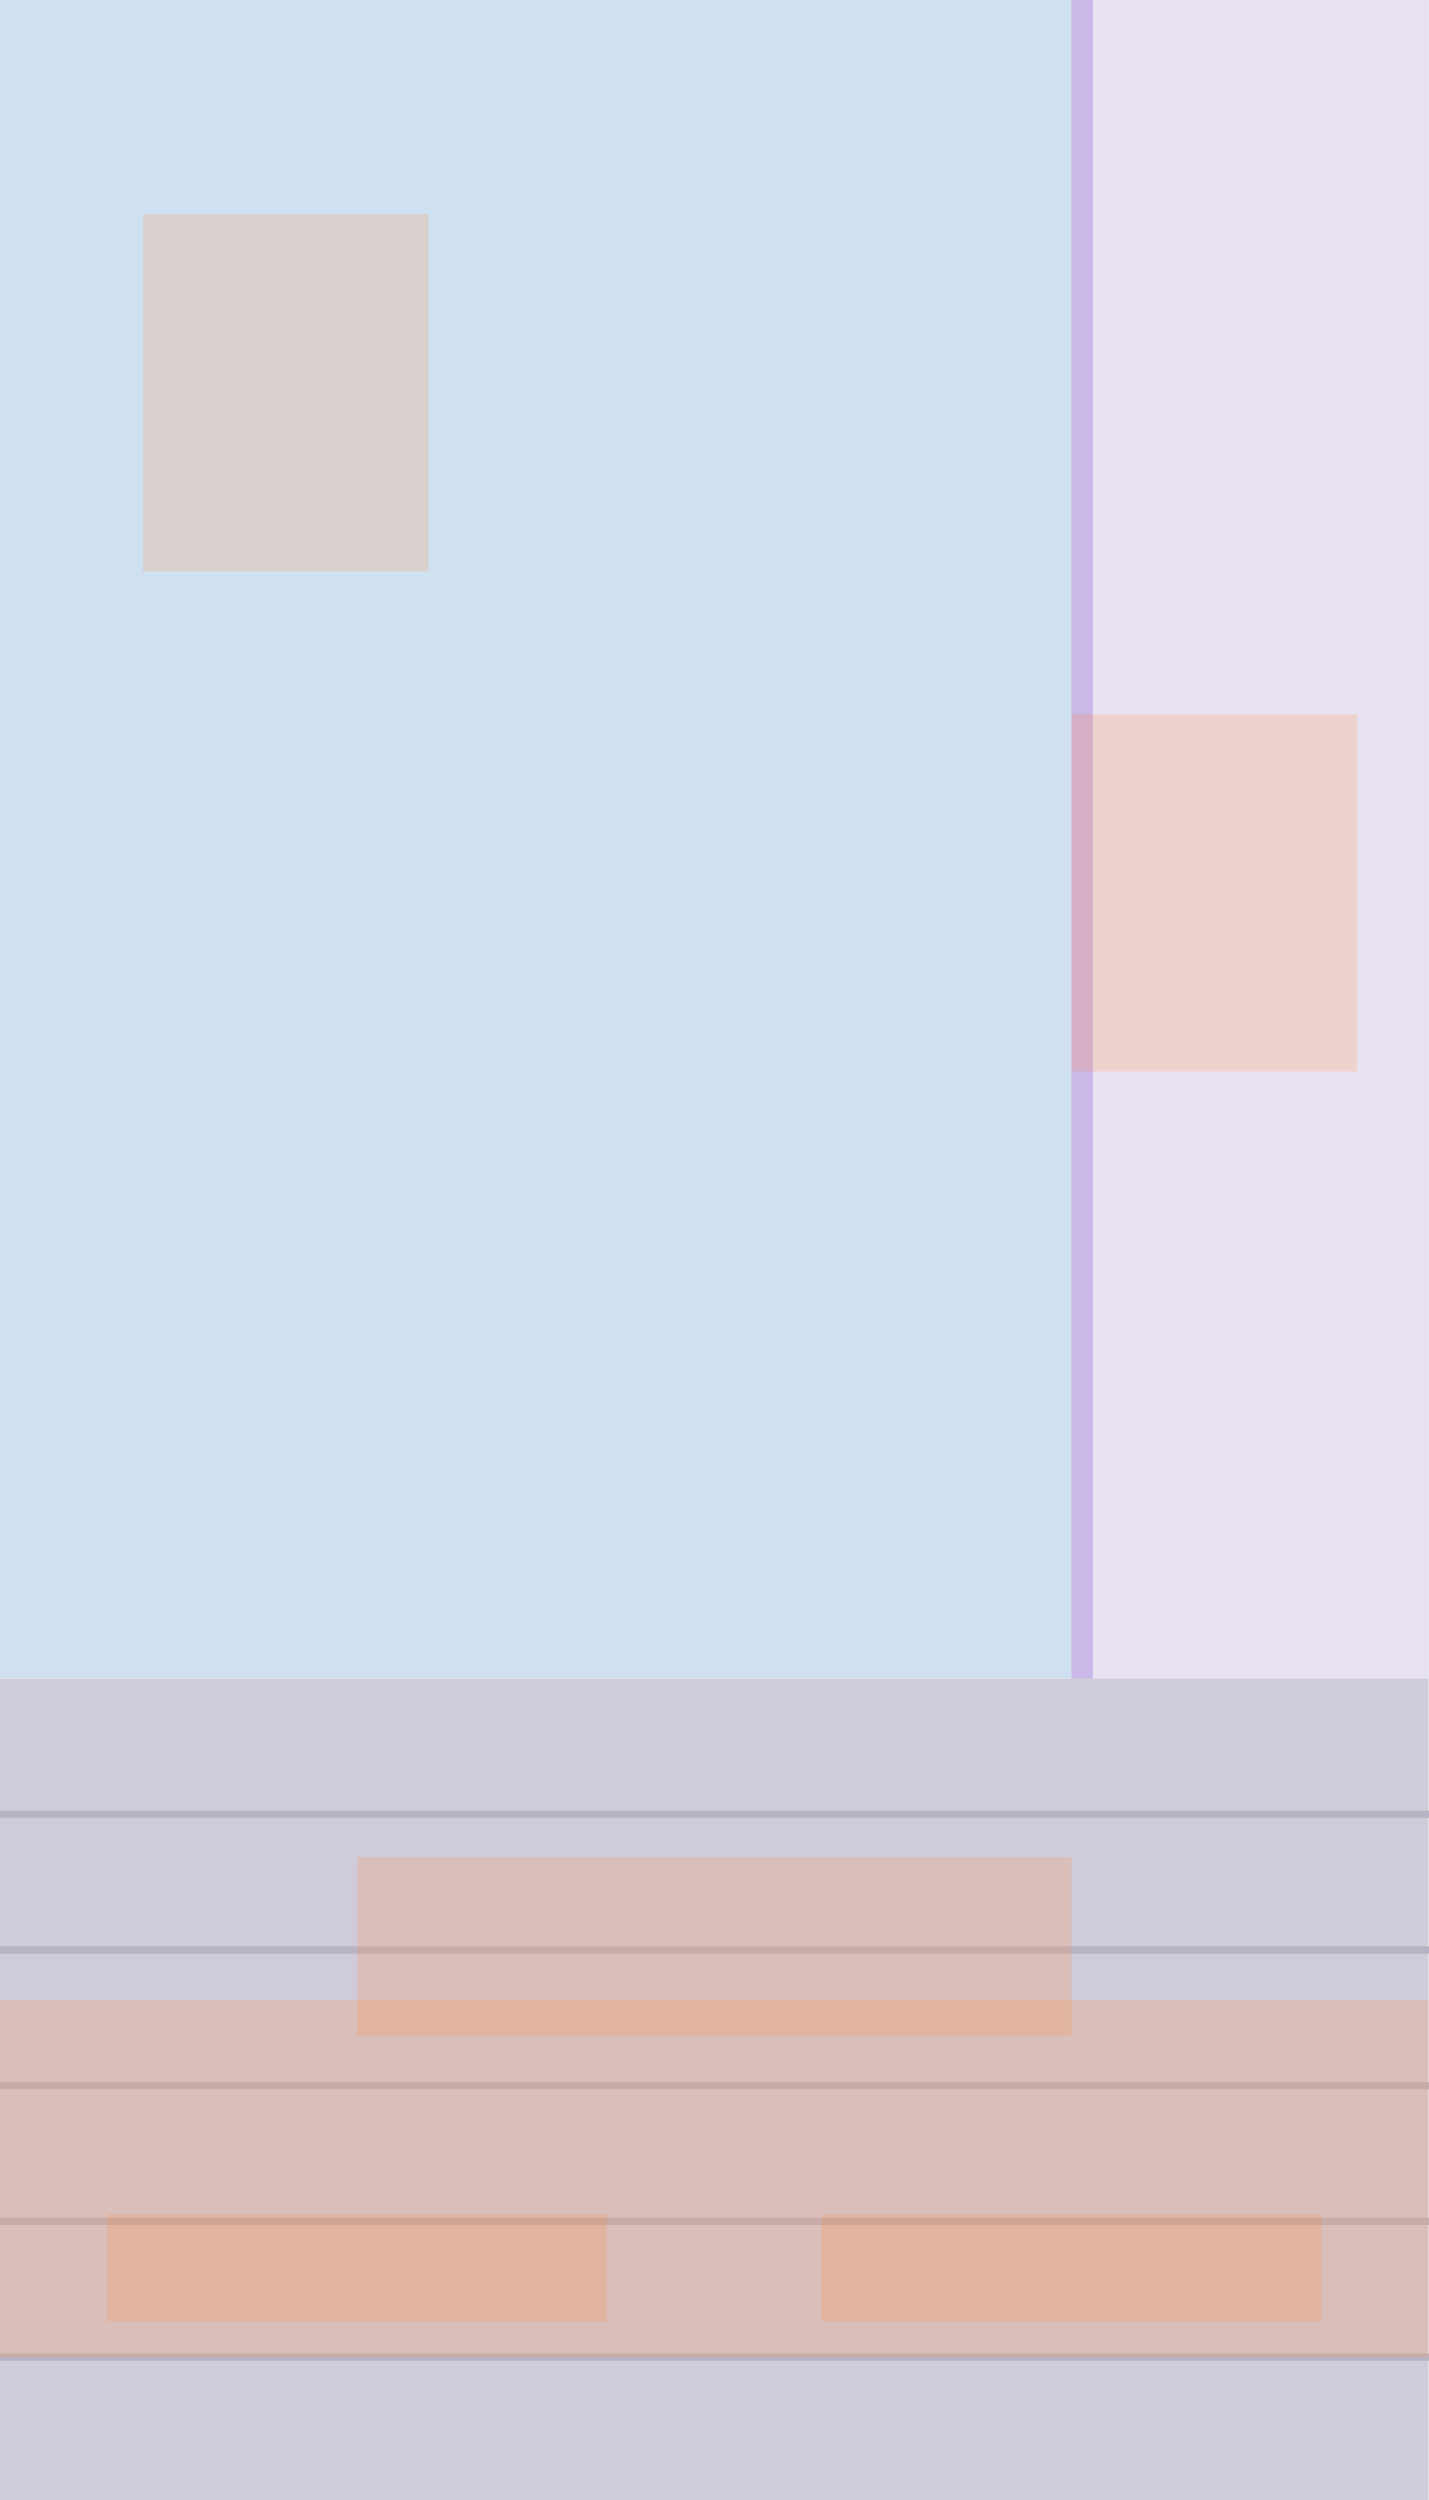
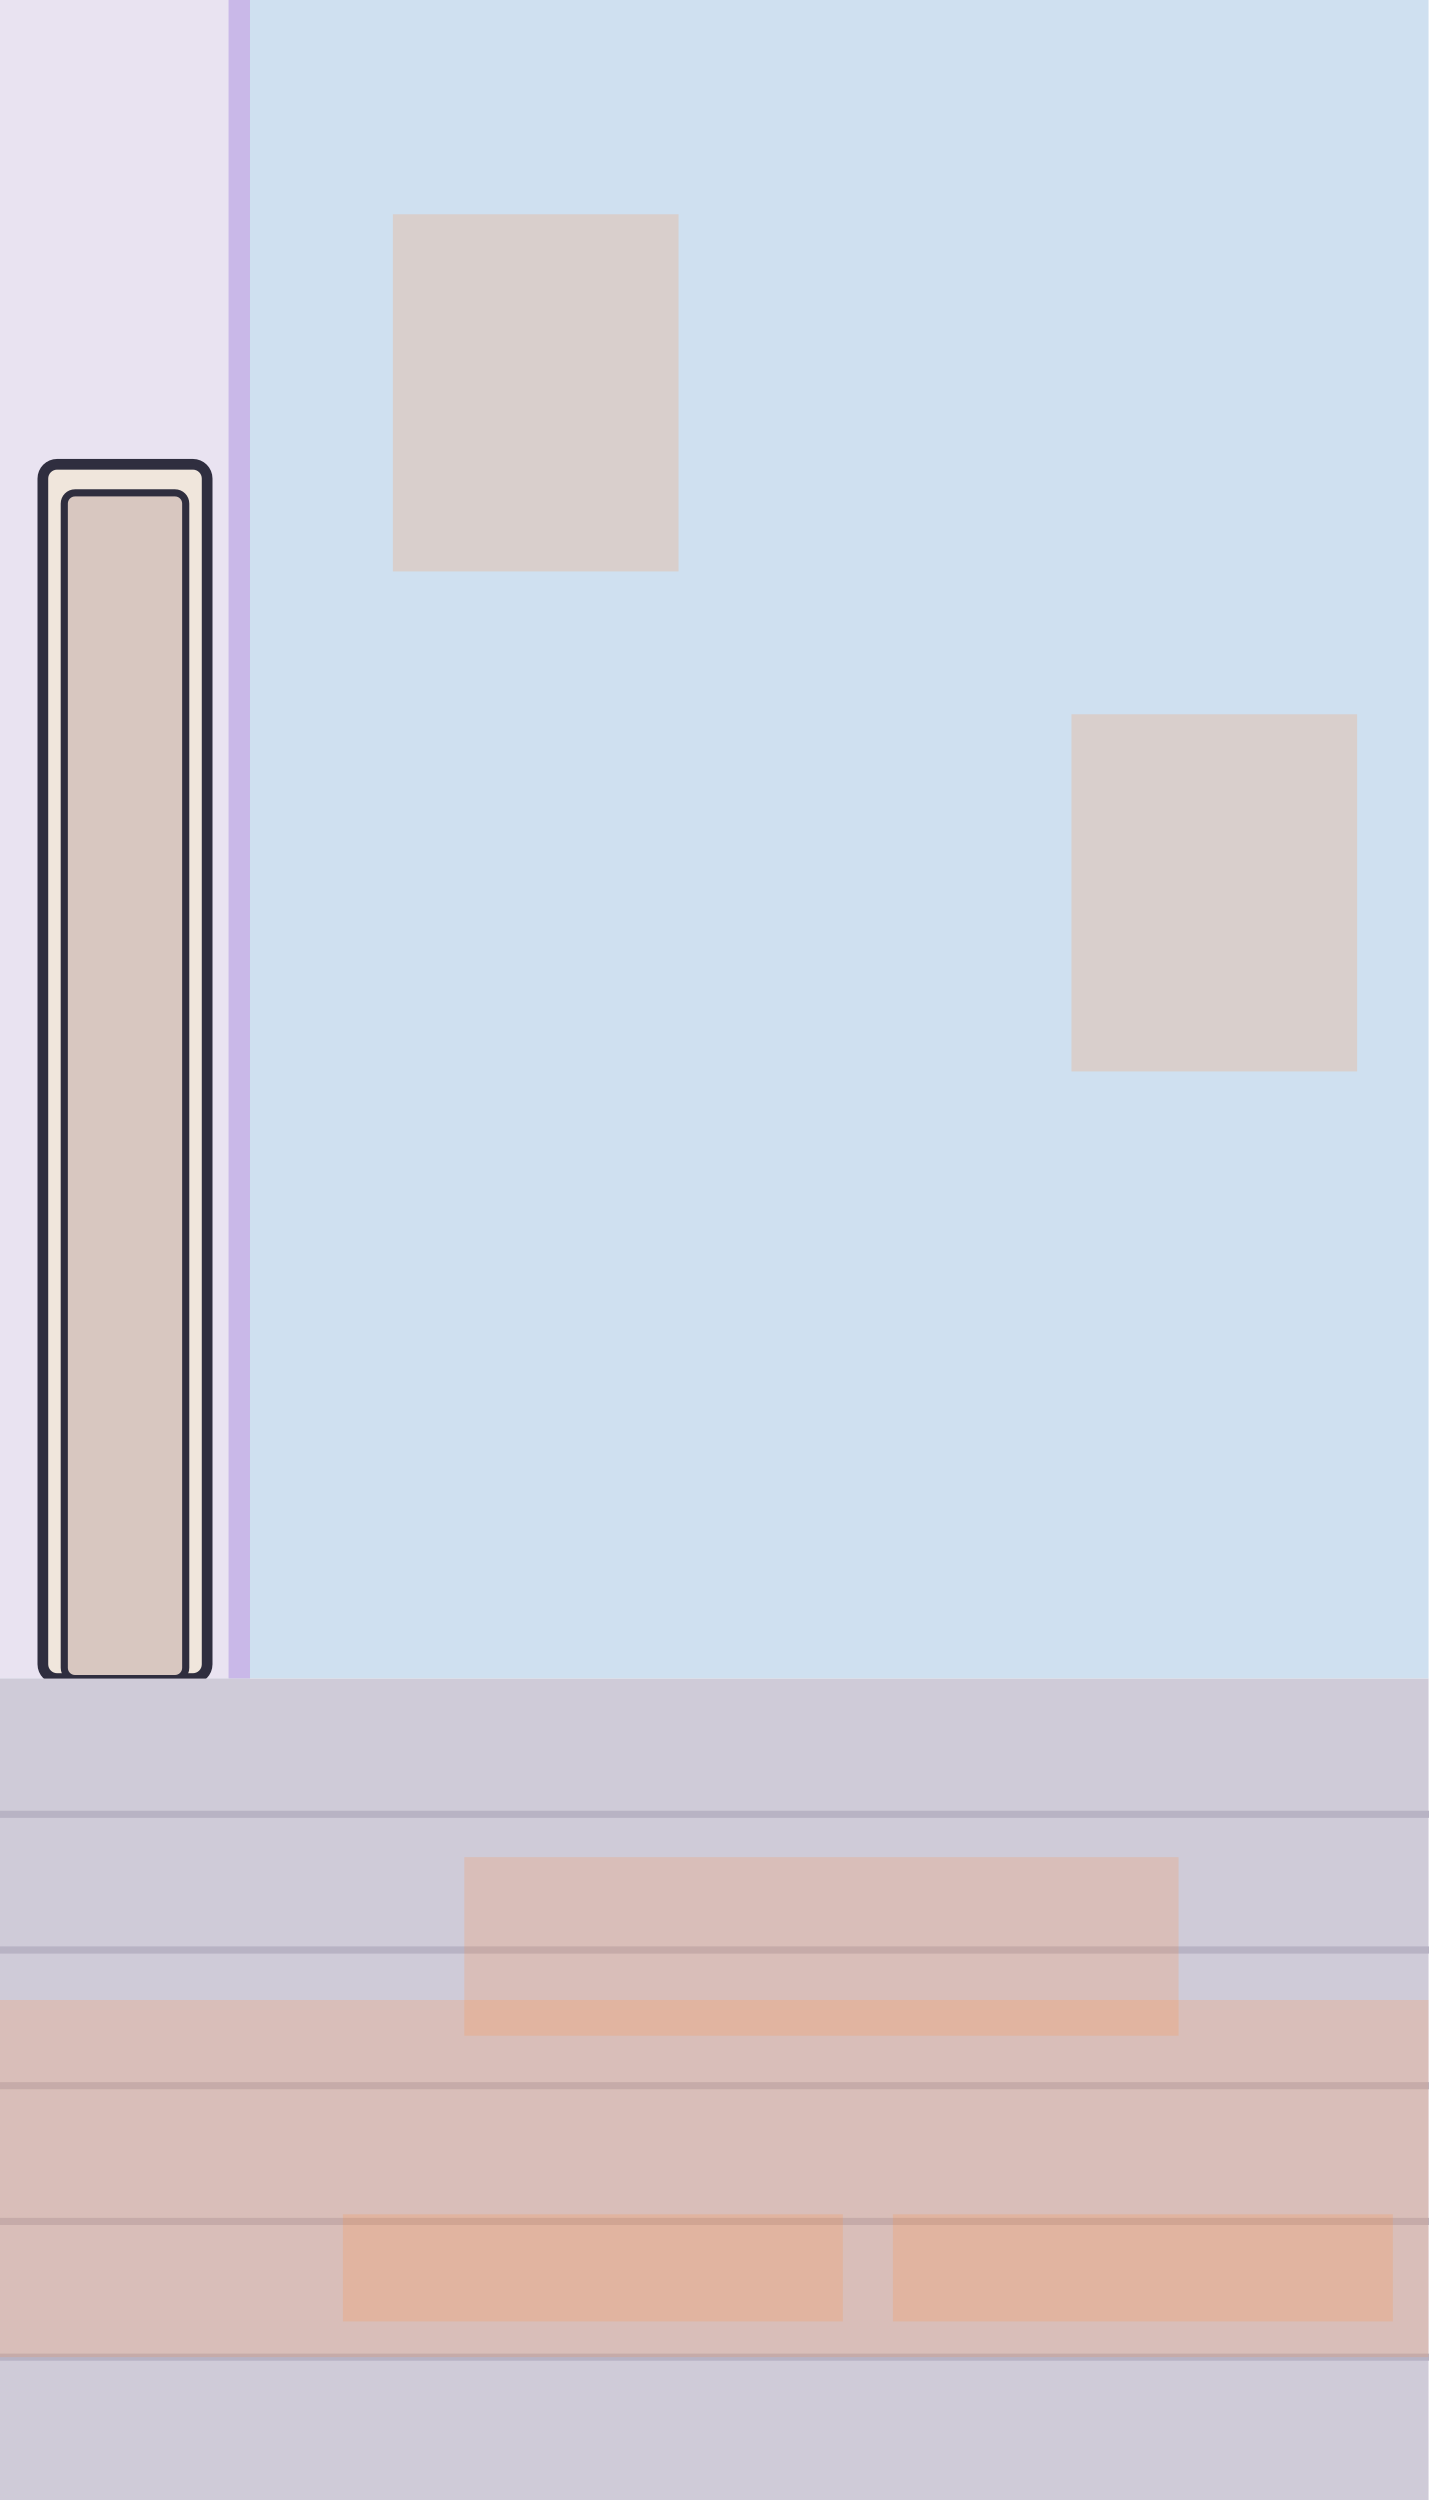
<svg xmlns="http://www.w3.org/2000/svg" viewBox="0 0 400 700" width="400" height="700">
  <g id="obloha">
    <rect x="0" y="0" width="400" height="470" fill="#CFE0F0" stroke="none" />
  </g>
  <g id="zeď domu">
-     <rect x="300" y="0" width="100" height="470" fill="#E9E3F1" stroke="none" />
-     <rect x="300" y="0" width="6" height="470" fill="#C9B8E8" stroke="none" />
+     <rect x="0" y="0" width="70" height="470" fill="#E9E3F1" stroke="none" />
+     <rect x="64" y="0" width="6" height="470" fill="#C9B8E8" stroke="none" />
+     <rect x="12" y="130" width="46" height="340" rx="4" fill="#F0E6DC" stroke="#2F2E3F" stroke-width="3" stroke-linejoin="round" stroke-linecap="round" />
+     <rect x="18" y="138" width="34" height="332" rx="3" fill="#D8C7C0" stroke="#2F2E3F" stroke-width="2" stroke-linejoin="round" stroke-linecap="round" />
  </g>
  <g id="podlaha">
    <rect x="0" y="470" width="400" height="230" fill="#CFCBD8" stroke="none" />
    <path d="M 0 508 L 400 508" stroke="#B8B3C4" stroke-width="2" stroke-linejoin="round" stroke-linecap="round" />
    <path d="M 0 546 L 400 546" stroke="#B8B3C4" stroke-width="2" stroke-linejoin="round" stroke-linecap="round" />
    <path d="M 0 584 L 400 584" stroke="#B8B3C4" stroke-width="2" stroke-linejoin="round" stroke-linecap="round" />
    <path d="M 0 622 L 400 622" stroke="#B8B3C4" stroke-width="2" stroke-linejoin="round" stroke-linecap="round" />
    <path d="M 0 660 L 400 660" stroke="#B8B3C4" stroke-width="2" stroke-linejoin="round" stroke-linecap="round" />
  </g>
-   <rect id="@slot truhlík 1" x="30" y="620" width="140" height="30" fill="#FF8C3D" opacity="0.2" />
-   <rect id="@slot truhlík 2" x="230" y="620" width="140" height="30" fill="#FF8C3D" opacity="0.2" />
-   <rect id="@slot deka" x="100" y="520" width="200" height="50" fill="#FF8C3D" opacity="0.2" />
+   <rect id="@slot truhlík 1" x="96" y="620" width="140" height="30" fill="#FF8C3D" opacity="0.2" />
+   <rect id="@slot truhlík 2" x="250" y="620" width="140" height="30" fill="#FF8C3D" opacity="0.2" />
+   <rect id="@slot deka" x="130" y="520" width="200" height="50" fill="#FF8C3D" opacity="0.2" />
  <rect id="@slot zábradlí" x="0" y="560" width="400" height="100" fill="#FF8C3D" opacity="0.2" />
  <rect id="@slot krmítko" x="300" y="200" width="80" height="100" fill="#FF8C3D" opacity="0.2" />
-   <rect id="@slot lampion" x="40" y="60" width="80" height="100" fill="#FF8C3D" opacity="0.2" />
+   <rect id="@slot lampion" x="110" y="60" width="80" height="100" fill="#FF8C3D" opacity="0.2" />
</svg>
